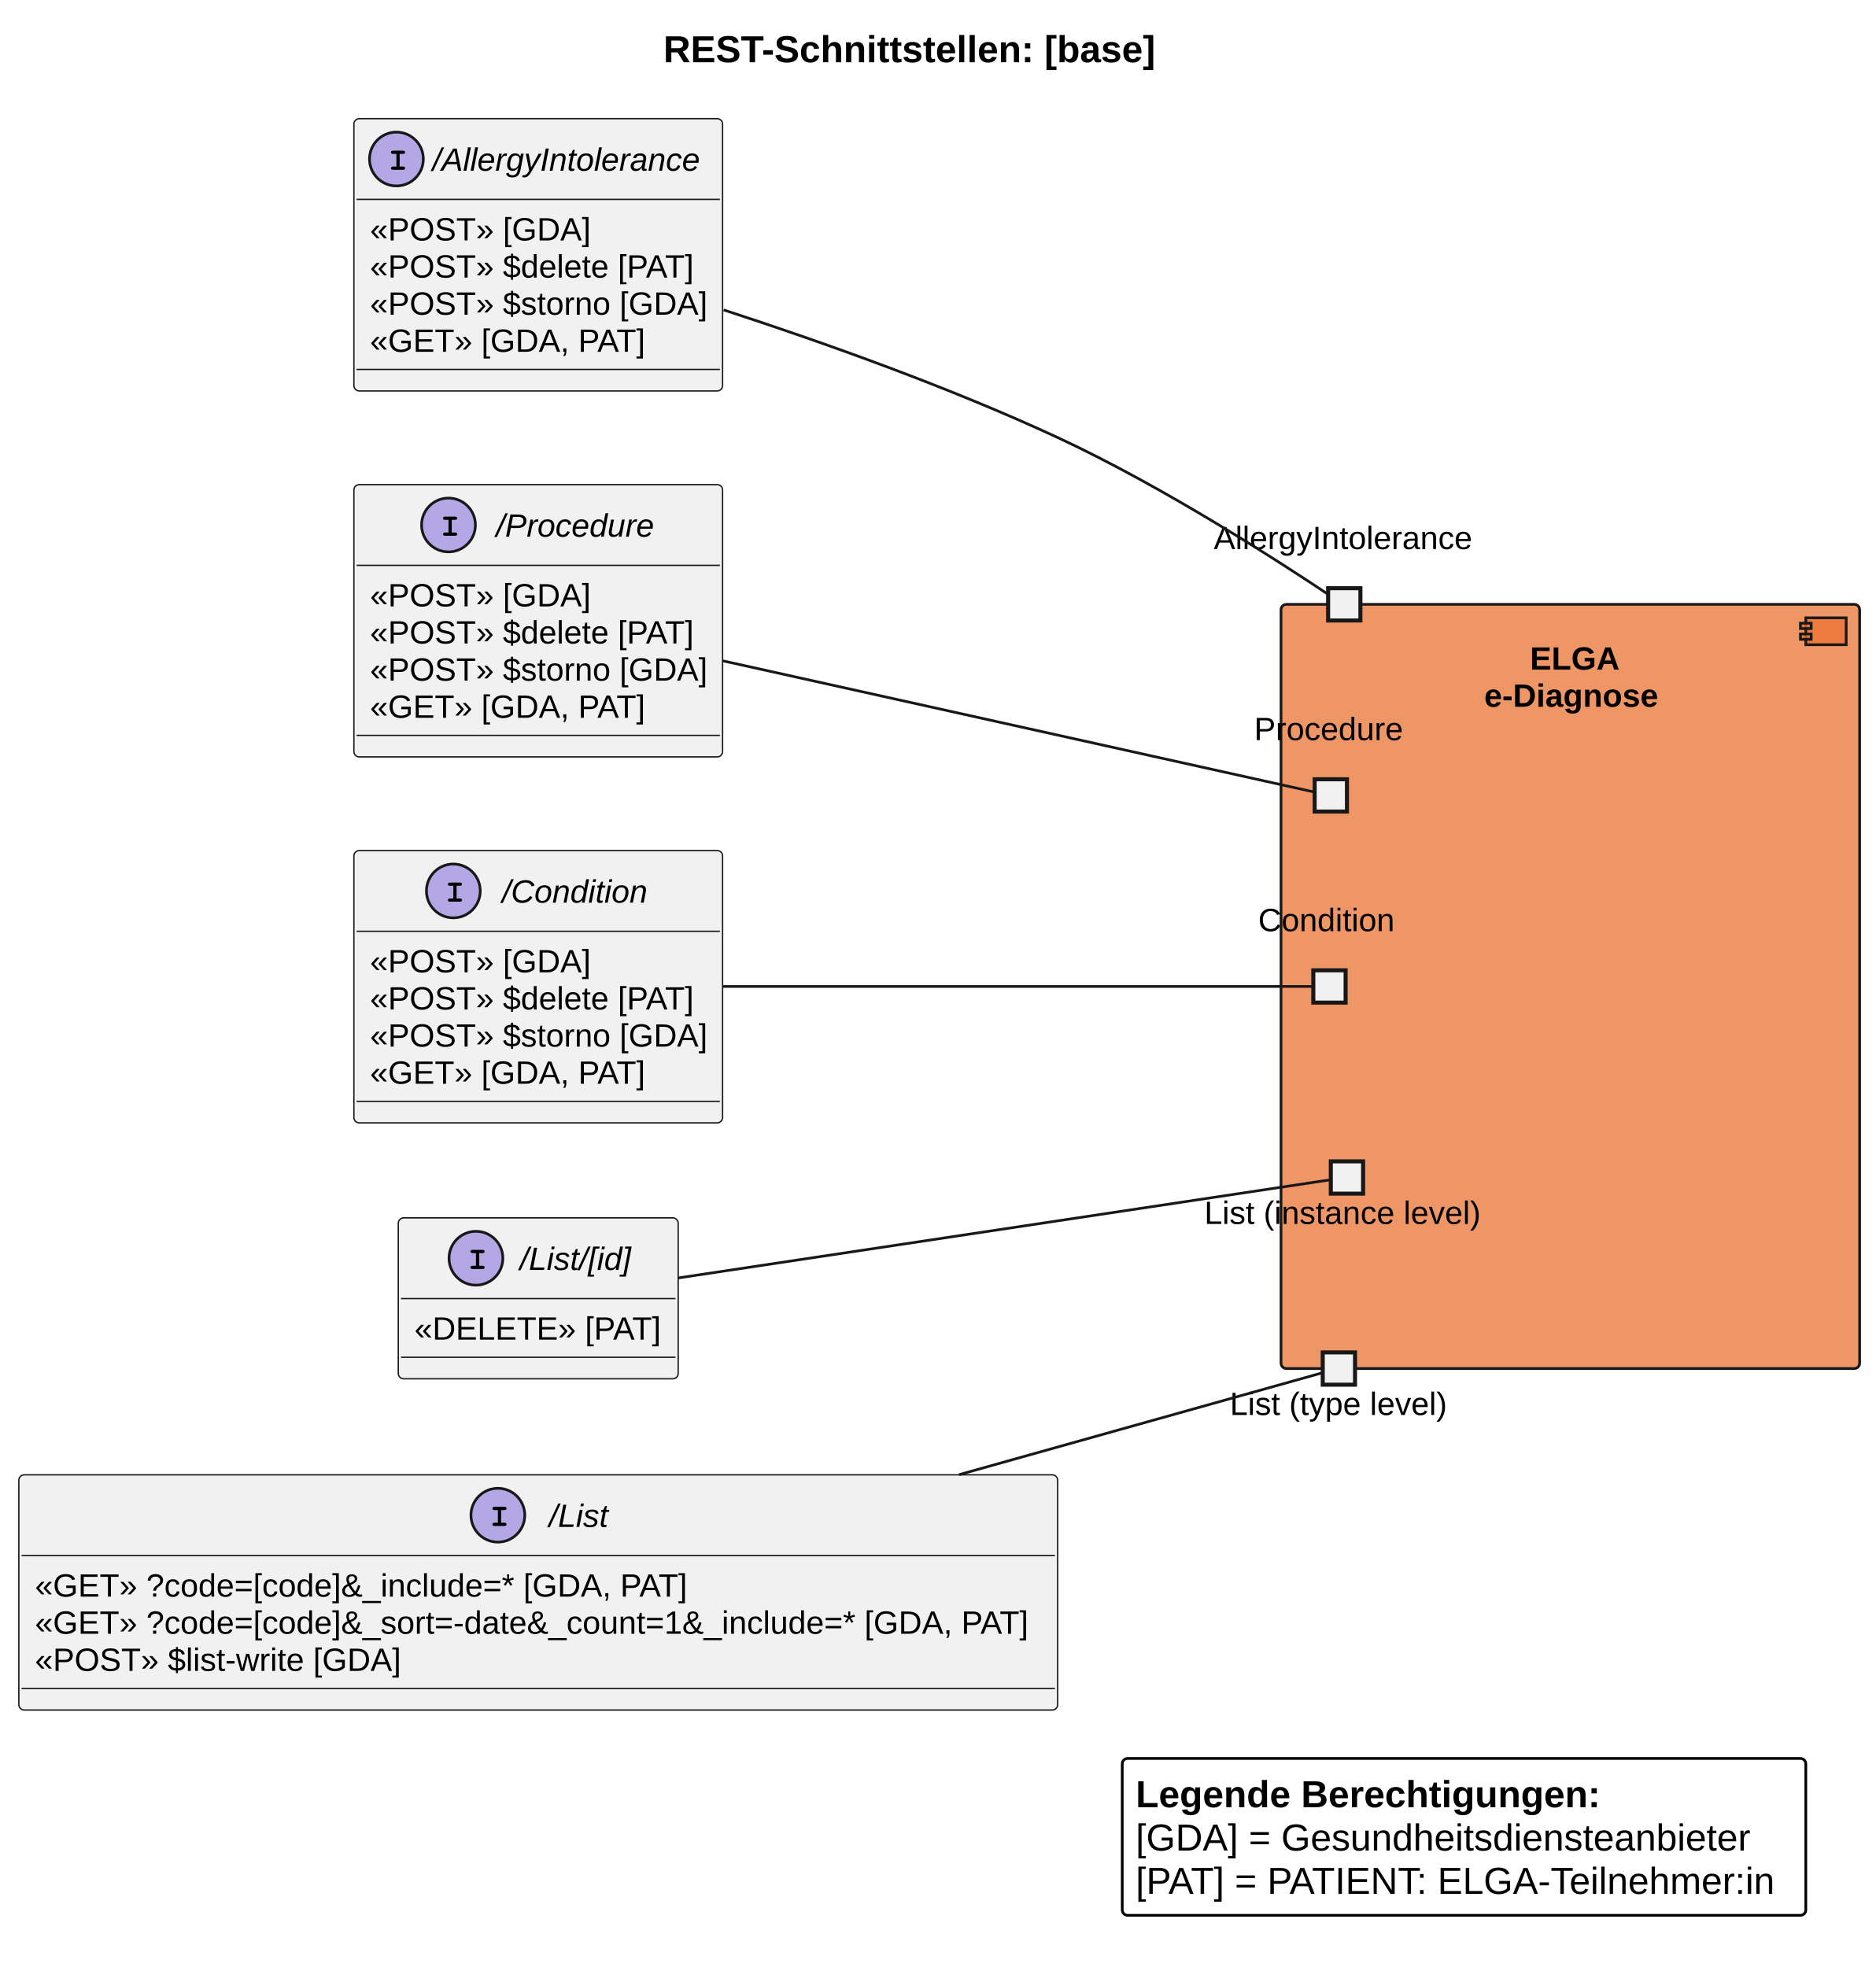
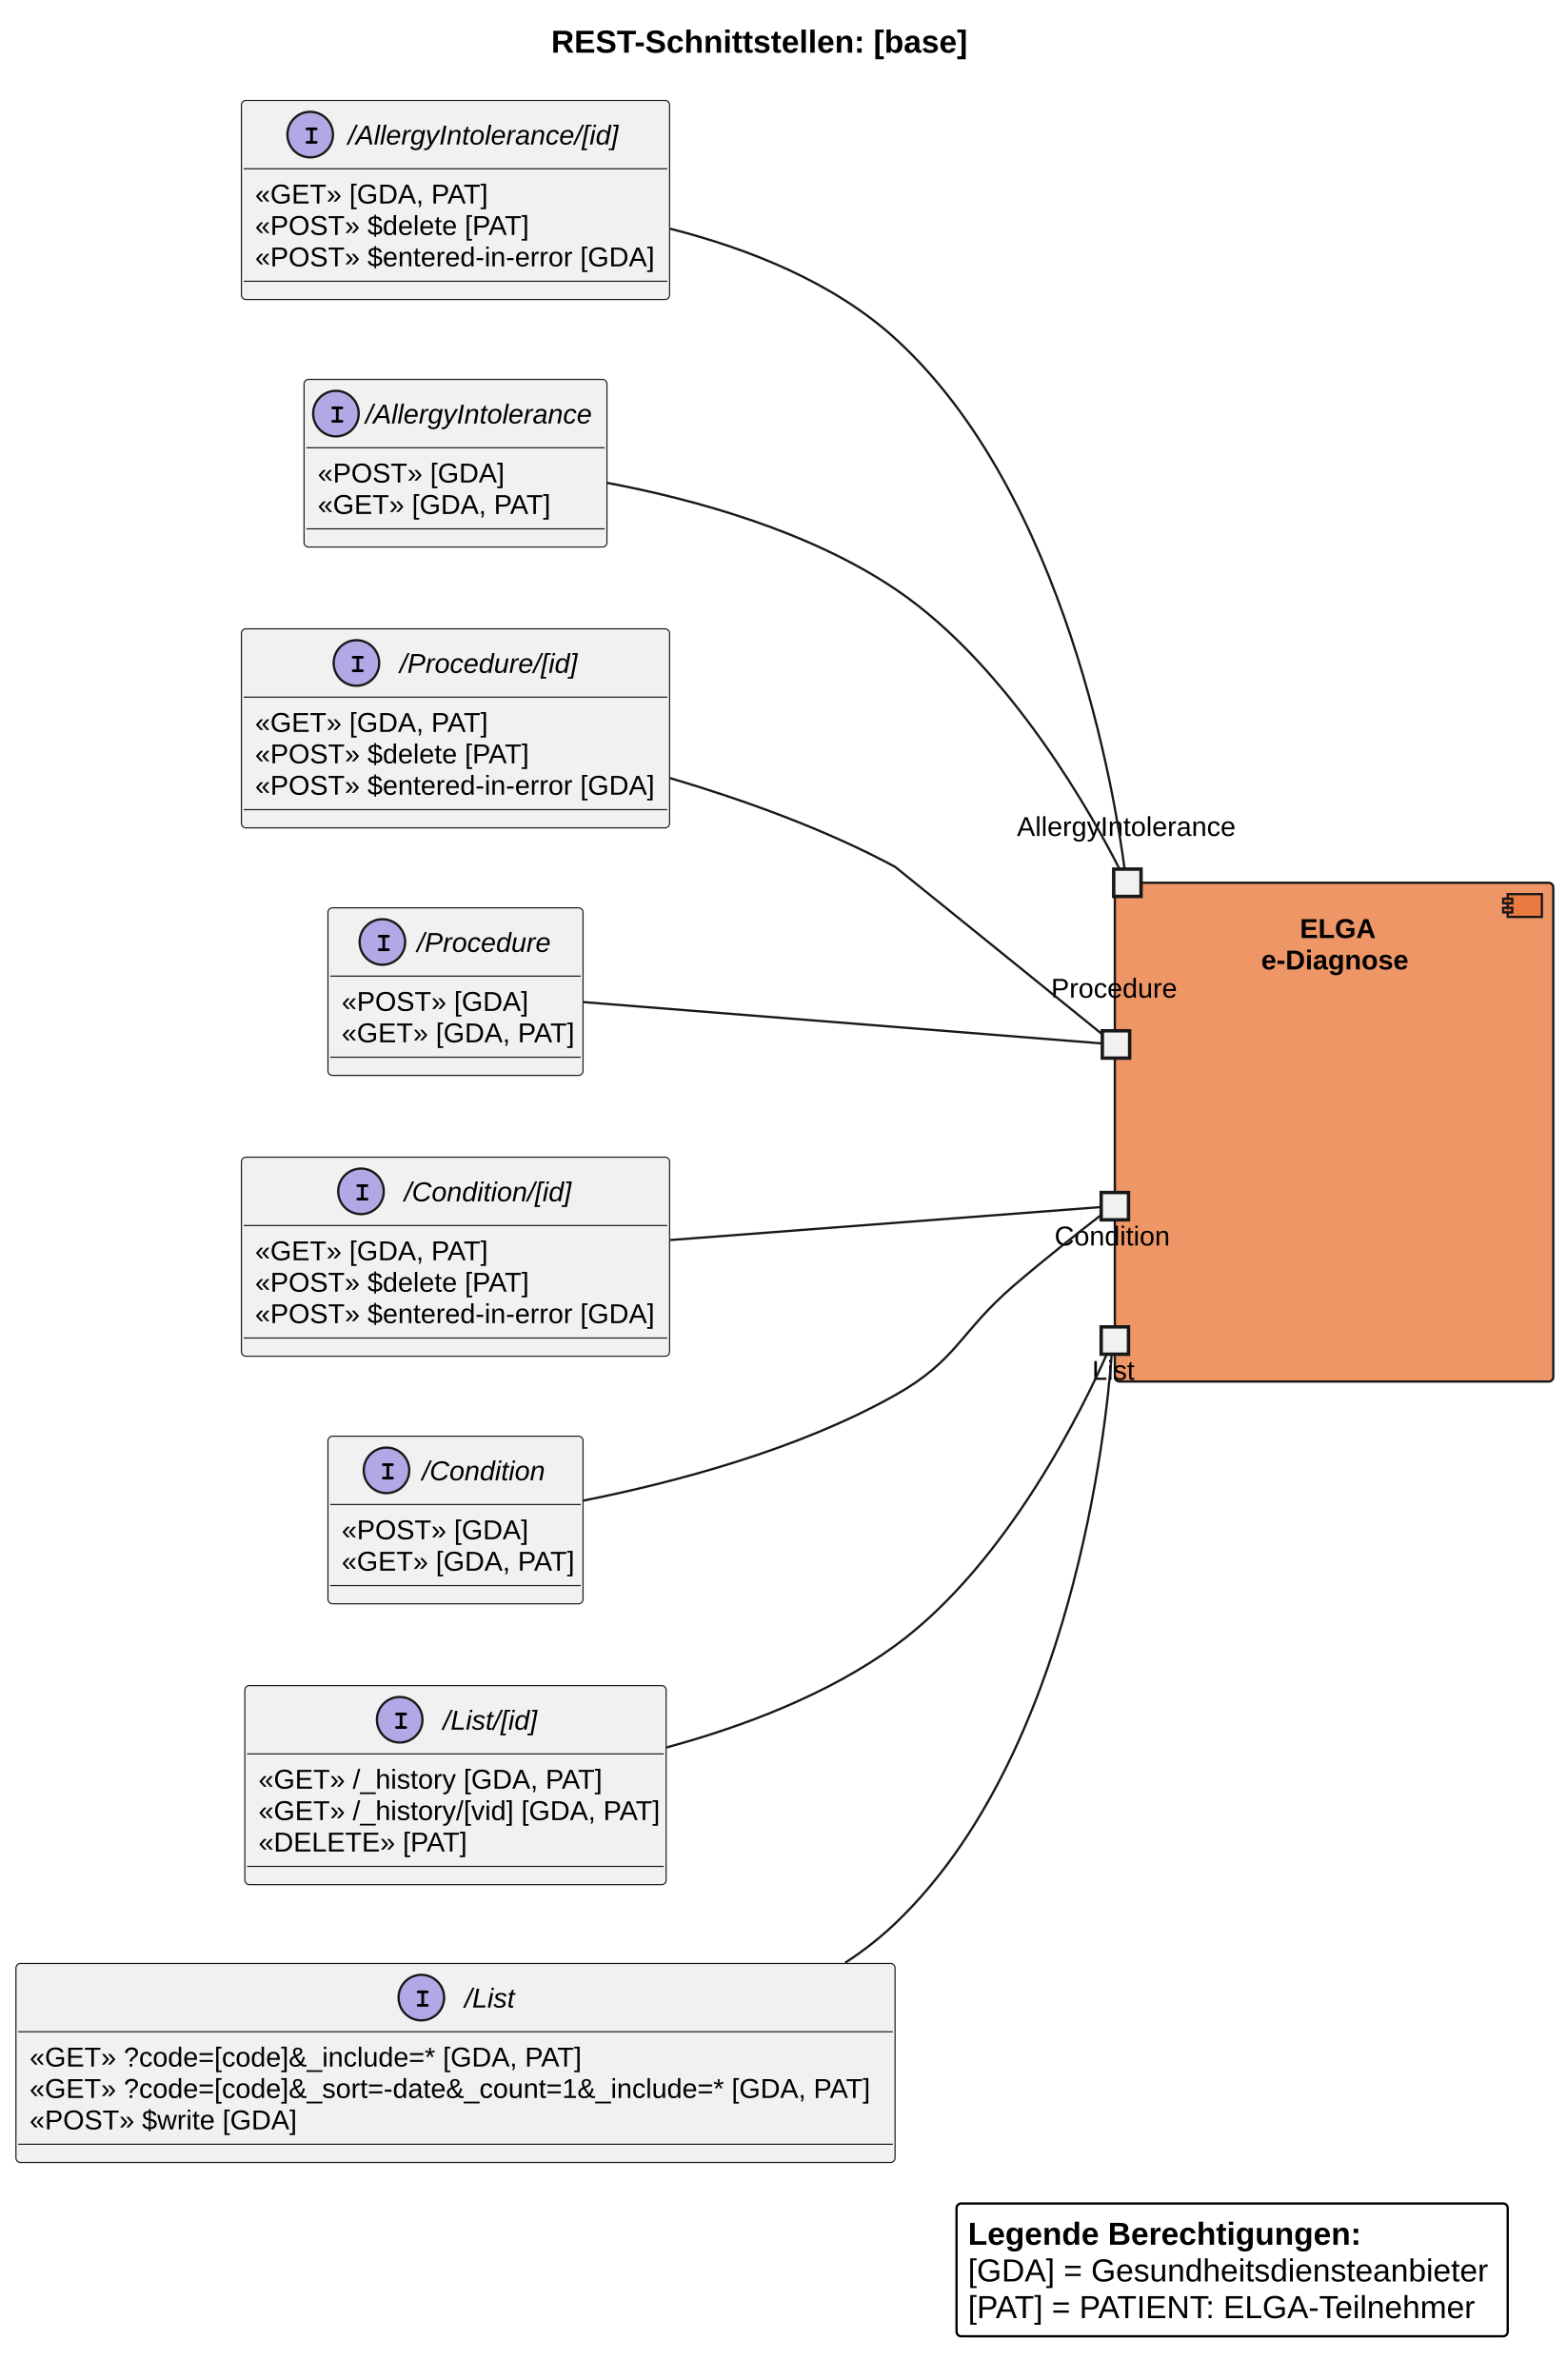
- <svg xmlns="http://www.w3.org/2000/svg" contentStyleType="text/css" height="731px" preserveAspectRatio="none" style="width:697px;height:731px;background:#FFFFFF;" version="1.1" viewBox="0 0 697 731" width="697px" zoomAndPan="magnify">
+ <svg xmlns="http://www.w3.org/2000/svg" contentStyleType="text/css" height="1045px" preserveAspectRatio="none" style="width:688px;height:1045px;background:#FFFFFF;" version="1.1" viewBox="0 0 688 1045" width="688px" zoomAndPan="magnify">
  <defs />
  <g>
-     <text fill="#000000" font-family="Arial" font-size="14" font-weight="bold" lengthAdjust="spacing" textLength="190" x="246.5" y="23.132">REST-Schnittstellen: [base]</text>
+     <text fill="#000000" font-family="Arial" font-size="14" font-weight="bold" lengthAdjust="spacing" textLength="190" x="242" y="23.132">REST-Schnittstellen: [base]</text>
    <g id="cluster_Server">
-       <rect fill="#E97232" fill-opacity="0.741" height="284" rx="2" ry="2" style="stroke:#181818;stroke-width:1.0;" width="215" x="476" y="224.599" />
-       <rect fill="#E97232" fill-opacity="0.741" height="10" style="stroke:#181818;stroke-width:1.0;" width="15" x="671" y="229.599" />
-       <rect fill="#E97232" fill-opacity="0.741" height="2" style="stroke:#181818;stroke-width:1.0;" width="4" x="669" y="231.599" />
-       <rect fill="#E97232" fill-opacity="0.741" height="2" style="stroke:#181818;stroke-width:1.0;" width="4" x="669" y="235.599" />
-       <text fill="#000000" font-family="Arial" font-size="12" font-weight="bold" lengthAdjust="spacing" textLength="30" x="568.5" y="248.855">ELGA</text>
-       <text fill="#000000" font-family="Arial" font-size="12" font-weight="bold" lengthAdjust="spacing" textLength="64" x="551.5" y="262.653">e-Diagnose</text>
+       <rect fill="#E97232" fill-opacity="0.741" height="219" rx="2" ry="2" style="stroke:#181818;stroke-width:1.0;" width="192.5" x="489.5" y="387.599" />
+       <rect fill="#E97232" fill-opacity="0.741" height="10" style="stroke:#181818;stroke-width:1.0;" width="15" x="662" y="392.599" />
+       <rect fill="#E97232" fill-opacity="0.741" height="2" style="stroke:#181818;stroke-width:1.0;" width="4" x="660" y="394.599" />
+       <rect fill="#E97232" fill-opacity="0.741" height="2" style="stroke:#181818;stroke-width:1.0;" width="4" x="660" y="398.599" />
+       <text fill="#000000" font-family="Arial" font-size="12" font-weight="bold" lengthAdjust="spacing" textLength="30" x="570.75" y="411.854">ELGA</text>
+       <text fill="#000000" font-family="Arial" font-size="12" font-weight="bold" lengthAdjust="spacing" textLength="64" x="553.75" y="425.653">e-Diagnose</text>
    </g>
-     <text fill="#000000" font-family="Arial" font-size="12" lengthAdjust="spacing" textLength="81" x="457" y="525.855">List (type level)</text>
-     <rect fill="#F1F1F1" height="12" style="stroke:#181818;stroke-width:1.5;" width="12" x="491.5" y="502.599" />
-     <text fill="#000000" font-family="Arial" font-size="12" lengthAdjust="spacing" textLength="106" x="447.5" y="454.854">List (instance level)</text>
-     <rect fill="#F1F1F1" height="12" style="stroke:#181818;stroke-width:1.5;" width="12" x="494.5" y="431.599" />
-     <text fill="#000000" font-family="Arial" font-size="12" lengthAdjust="spacing" textLength="53" x="467.5" y="346.056">Condition</text>
-     <rect fill="#F1F1F1" height="12" style="stroke:#181818;stroke-width:1.5;" width="12" x="488" y="360.599" />
-     <text fill="#000000" font-family="Arial" font-size="12" lengthAdjust="spacing" textLength="57" x="466" y="275.056">Procedure</text>
-     <rect fill="#F1F1F1" height="12" style="stroke:#181818;stroke-width:1.5;" width="12" x="488.5" y="289.599" />
-     <text fill="#000000" font-family="Arial" font-size="12" lengthAdjust="spacing" textLength="97" x="451" y="204.056">AllergyIntolerance</text>
-     <rect fill="#F1F1F1" height="12" style="stroke:#181818;stroke-width:1.5;" width="12" x="493.5" y="218.599" />
+     <text fill="#000000" font-family="Arial" font-size="12" lengthAdjust="spacing" textLength="20" x="479.5" y="605.855">List</text>
+     <rect fill="#F1F1F1" height="12" style="stroke:#181818;stroke-width:1.5;" width="12" x="483.5" y="582.599" />
+     <text fill="#000000" font-family="Arial" font-size="12" lengthAdjust="spacing" textLength="53" x="463" y="546.855">Condition</text>
+     <rect fill="#F1F1F1" height="12" style="stroke:#181818;stroke-width:1.5;" width="12" x="483.5" y="523.599" />
+     <text fill="#000000" font-family="Arial" font-size="12" lengthAdjust="spacing" textLength="57" x="461.5" y="438.056">Procedure</text>
+     <rect fill="#F1F1F1" height="12" style="stroke:#181818;stroke-width:1.5;" width="12" x="484" y="452.599" />
+     <text fill="#000000" font-family="Arial" font-size="12" lengthAdjust="spacing" textLength="97" x="446.5" y="367.056">AllergyIntolerance</text>
+     <rect fill="#F1F1F1" height="12" style="stroke:#181818;stroke-width:1.5;" width="12" x="489" y="381.599" />
    <g id="elem_List_type">
-       <rect codeLine="47" fill="#F1F1F1" height="87.397" id="List_type" rx="2" ry="2" style="stroke:#181818;stroke-width:0.5;" width="386" x="7" y="548.099" />
-       <ellipse cx="185" cy="563.099" fill="#B4A7E5" rx="10" ry="10" style="stroke:#181818;stroke-width:1.0;" />
-       <path d="M186.203,561.192 L186.203,565.895 L187.422,565.895 Q187.844,565.895 188.031,566.067 Q188.219,566.224 188.219,566.505 Q188.219,566.77 188.031,566.942 Q187.844,567.099 187.422,567.099 L183.781,567.099 Q183.359,567.099 183.172,566.942 Q182.984,566.77 182.984,566.489 Q182.984,566.224 183.172,566.067 Q183.359,565.895 183.781,565.895 L185,565.895 L185,561.192 L183.781,561.192 Q183.359,561.192 183.172,561.036 Q182.984,560.864 182.984,560.599 Q182.984,560.317 183.172,560.161 Q183.359,559.989 183.781,559.989 L187.422,559.989 Q187.844,559.989 188.031,560.161 Q188.219,560.317 188.219,560.599 Q188.219,560.864 188.031,561.036 Q187.844,561.192 187.422,561.192 L186.203,561.192 Z " fill="#000000" />
-       <text fill="#000000" font-family="Arial" font-size="12" font-style="italic" lengthAdjust="spacing" textLength="22" x="204" y="567.455">/List</text>
-       <line style="stroke:#181818;stroke-width:0.5;" x1="8" x2="392" y1="578.099" y2="578.099" />
-       <text fill="#000000" font-family="Arial" font-size="12" lengthAdjust="spacing" textLength="244" x="13" y="593.355">«GET» ?code=[code]&amp;_include=* [GDA, PAT]</text>
-       <text fill="#000000" font-family="Arial" font-size="12" lengthAdjust="spacing" textLength="374" x="13" y="607.153">«GET» ?code=[code]&amp;_sort=-date&amp;_count=1&amp;_include=* [GDA, PAT]</text>
-       <text fill="#000000" font-family="Arial" font-size="12" lengthAdjust="spacing" textLength="136" x="13" y="620.952">«POST» $list-write [GDA]</text>
-       <line style="stroke:#181818;stroke-width:0.5;" x1="8" x2="392" y1="627.495" y2="627.495" />
+       <rect codeLine="47" fill="#F1F1F1" height="87.397" id="List_type" rx="2" ry="2" style="stroke:#181818;stroke-width:0.5;" width="386" x="7" y="862.099" />
+       <ellipse cx="185" cy="877.099" fill="#B4A7E5" rx="10" ry="10" style="stroke:#181818;stroke-width:1.0;" />
+       <path d="M186.203,875.192 L186.203,879.895 L187.422,879.895 Q187.844,879.895 188.031,880.067 Q188.219,880.224 188.219,880.505 Q188.219,880.77 188.031,880.942 Q187.844,881.099 187.422,881.099 L183.781,881.099 Q183.359,881.099 183.172,880.942 Q182.984,880.77 182.984,880.489 Q182.984,880.224 183.172,880.067 Q183.359,879.895 183.781,879.895 L185,879.895 L185,875.192 L183.781,875.192 Q183.359,875.192 183.172,875.036 Q182.984,874.864 182.984,874.599 Q182.984,874.317 183.172,874.161 Q183.359,873.989 183.781,873.989 L187.422,873.989 Q187.844,873.989 188.031,874.161 Q188.219,874.317 188.219,874.599 Q188.219,874.864 188.031,875.036 Q187.844,875.192 187.422,875.192 L186.203,875.192 Z " fill="#000000" />
+       <text fill="#000000" font-family="Arial" font-size="12" font-style="italic" lengthAdjust="spacing" textLength="22" x="204" y="881.455">/List</text>
+       <line style="stroke:#181818;stroke-width:0.5;" x1="8" x2="392" y1="892.099" y2="892.099" />
+       <text fill="#000000" font-family="Arial" font-size="12" lengthAdjust="spacing" textLength="244" x="13" y="907.355">«GET» ?code=[code]&amp;_include=* [GDA, PAT]</text>
+       <text fill="#000000" font-family="Arial" font-size="12" lengthAdjust="spacing" textLength="374" x="13" y="921.153">«GET» ?code=[code]&amp;_sort=-date&amp;_count=1&amp;_include=* [GDA, PAT]</text>
+       <text fill="#000000" font-family="Arial" font-size="12" lengthAdjust="spacing" textLength="116" x="13" y="934.952">«POST» $write [GDA]</text>
+       <line style="stroke:#181818;stroke-width:0.5;" x1="8" x2="392" y1="941.495" y2="941.495" />
    </g>
    <g id="elem_List_instance">
-       <rect codeLine="53" fill="#F1F1F1" height="59.799" id="List_instance" rx="2" ry="2" style="stroke:#181818;stroke-width:0.5;" width="104" x="148" y="452.599" />
-       <ellipse cx="176.85" cy="467.599" fill="#B4A7E5" rx="10" ry="10" style="stroke:#181818;stroke-width:1.0;" />
-       <path d="M178.053,465.692 L178.053,470.396 L179.272,470.396 Q179.694,470.396 179.881,470.567 Q180.069,470.724 180.069,471.005 Q180.069,471.271 179.881,471.442 Q179.694,471.599 179.272,471.599 L175.631,471.599 Q175.209,471.599 175.022,471.442 Q174.834,471.271 174.834,470.989 Q174.834,470.724 175.022,470.567 Q175.209,470.396 175.631,470.396 L176.85,470.396 L176.85,465.692 L175.631,465.692 Q175.209,465.692 175.022,465.536 Q174.834,465.364 174.834,465.099 Q174.834,464.817 175.022,464.661 Q175.209,464.489 175.631,464.489 L179.272,464.489 Q179.694,464.489 179.881,464.661 Q180.069,464.817 180.069,465.099 Q180.069,465.364 179.881,465.536 Q179.694,465.692 179.272,465.692 L178.053,465.692 Z " fill="#000000" />
-       <text fill="#000000" font-family="Arial" font-size="12" font-style="italic" lengthAdjust="spacing" textLength="41" x="193.15" y="471.955">/List/[id]</text>
-       <line style="stroke:#181818;stroke-width:0.5;" x1="149" x2="251" y1="482.599" y2="482.599" />
-       <text fill="#000000" font-family="Arial" font-size="12" lengthAdjust="spacing" textLength="92" x="154" y="497.854">«DELETE» [PAT]</text>
-       <line style="stroke:#181818;stroke-width:0.5;" x1="149" x2="251" y1="504.397" y2="504.397" />
+       <rect codeLine="53" fill="#F1F1F1" height="87.397" id="List_instance" rx="2" ry="2" style="stroke:#181818;stroke-width:0.5;" width="185" x="107.5" y="740.099" />
+       <ellipse cx="175.5" cy="755.099" fill="#B4A7E5" rx="10" ry="10" style="stroke:#181818;stroke-width:1.0;" />
+       <path d="M176.703,753.192 L176.703,757.895 L177.922,757.895 Q178.344,757.895 178.531,758.067 Q178.719,758.224 178.719,758.505 Q178.719,758.77 178.531,758.942 Q178.344,759.099 177.922,759.099 L174.281,759.099 Q173.859,759.099 173.672,758.942 Q173.484,758.77 173.484,758.489 Q173.484,758.224 173.672,758.067 Q173.859,757.895 174.281,757.895 L175.5,757.895 L175.5,753.192 L174.281,753.192 Q173.859,753.192 173.672,753.036 Q173.484,752.864 173.484,752.599 Q173.484,752.317 173.672,752.161 Q173.859,751.989 174.281,751.989 L177.922,751.989 Q178.344,751.989 178.531,752.161 Q178.719,752.317 178.719,752.599 Q178.719,752.864 178.531,753.036 Q178.344,753.192 177.922,753.192 L176.703,753.192 Z " fill="#000000" />
+       <text fill="#000000" font-family="Arial" font-size="12" font-style="italic" lengthAdjust="spacing" textLength="41" x="194.5" y="759.455">/List/[id]</text>
+       <line style="stroke:#181818;stroke-width:0.5;" x1="108.5" x2="291.5" y1="770.099" y2="770.099" />
+       <text fill="#000000" font-family="Arial" font-size="12" lengthAdjust="spacing" textLength="149" x="113.5" y="785.355">«GET» /_history [GDA, PAT]</text>
+       <text fill="#000000" font-family="Arial" font-size="12" lengthAdjust="spacing" textLength="173" x="113.5" y="799.153">«GET» /_history/[vid] [GDA, PAT]</text>
+       <text fill="#000000" font-family="Arial" font-size="12" lengthAdjust="spacing" textLength="92" x="113.5" y="812.952">«DELETE» [PAT]</text>
+       <line style="stroke:#181818;stroke-width:0.5;" x1="108.5" x2="291.5" y1="819.495" y2="819.495" />
    </g>
-     <g id="elem_ICondition">
-       <rect codeLine="57" fill="#F1F1F1" height="101.195" id="ICondition" rx="2" ry="2" style="stroke:#181818;stroke-width:0.5;" width="137" x="131.5" y="316.099" />
-       <ellipse cx="168.45" cy="331.099" fill="#B4A7E5" rx="10" ry="10" style="stroke:#181818;stroke-width:1.0;" />
-       <path d="M169.653,329.192 L169.653,333.896 L170.872,333.896 Q171.294,333.896 171.481,334.067 Q171.669,334.224 171.669,334.505 Q171.669,334.771 171.481,334.942 Q171.294,335.099 170.872,335.099 L167.231,335.099 Q166.809,335.099 166.622,334.942 Q166.434,334.771 166.434,334.489 Q166.434,334.224 166.622,334.067 Q166.809,333.896 167.231,333.896 L168.45,333.896 L168.45,329.192 L167.231,329.192 Q166.809,329.192 166.622,329.036 Q166.434,328.864 166.434,328.599 Q166.434,328.317 166.622,328.161 Q166.809,327.989 167.231,327.989 L170.872,327.989 Q171.294,327.989 171.481,328.161 Q171.669,328.317 171.669,328.599 Q171.669,328.864 171.481,329.036 Q171.294,329.192 170.872,329.192 L169.653,329.192 Z " fill="#000000" />
-       <text fill="#000000" font-family="Arial" font-size="12" font-style="italic" lengthAdjust="spacing" textLength="56" x="186.55" y="335.455">/Condition</text>
-       <line style="stroke:#181818;stroke-width:0.5;" x1="132.5" x2="267.5" y1="346.099" y2="346.099" />
-       <text fill="#000000" font-family="Arial" font-size="12" lengthAdjust="spacing" textLength="80" x="137.5" y="361.354">«POST» [GDA]</text>
-       <text fill="#000000" font-family="Arial" font-size="12" lengthAdjust="spacing" textLength="121" x="137.5" y="375.153">«POST» $delete [PAT]</text>
-       <text fill="#000000" font-family="Arial" font-size="12" lengthAdjust="spacing" textLength="125" x="137.5" y="388.952">«POST» $storno [GDA]</text>
-       <text fill="#000000" font-family="Arial" font-size="12" lengthAdjust="spacing" textLength="100" x="137.5" y="402.751">«GET» [GDA, PAT]</text>
-       <line style="stroke:#181818;stroke-width:0.5;" x1="132.5" x2="267.5" y1="409.294" y2="409.294" />
+     <g id="elem_ICondition_instance">
+       <rect codeLine="59" fill="#F1F1F1" height="87.397" id="ICondition_instance" rx="2" ry="2" style="stroke:#181818;stroke-width:0.5;" width="188" x="106" y="508.099" />
+       <ellipse cx="158.5" cy="523.099" fill="#B4A7E5" rx="10" ry="10" style="stroke:#181818;stroke-width:1.0;" />
+       <path d="M159.703,521.192 L159.703,525.895 L160.922,525.895 Q161.344,525.895 161.531,526.067 Q161.719,526.224 161.719,526.505 Q161.719,526.77 161.531,526.942 Q161.344,527.099 160.922,527.099 L157.281,527.099 Q156.859,527.099 156.672,526.942 Q156.484,526.77 156.484,526.489 Q156.484,526.224 156.672,526.067 Q156.859,525.895 157.281,525.895 L158.5,525.895 L158.5,521.192 L157.281,521.192 Q156.859,521.192 156.672,521.036 Q156.484,520.864 156.484,520.599 Q156.484,520.317 156.672,520.161 Q156.859,519.989 157.281,519.989 L160.922,519.989 Q161.344,519.989 161.531,520.161 Q161.719,520.317 161.719,520.599 Q161.719,520.864 161.531,521.036 Q161.344,521.192 160.922,521.192 L159.703,521.192 Z " fill="#000000" />
+       <text fill="#000000" font-family="Arial" font-size="12" font-style="italic" lengthAdjust="spacing" textLength="75" x="177.5" y="527.455">/Condition/[id]</text>
+       <line style="stroke:#181818;stroke-width:0.5;" x1="107" x2="293" y1="538.099" y2="538.099" />
+       <text fill="#000000" font-family="Arial" font-size="12" lengthAdjust="spacing" textLength="100" x="112" y="553.355">«GET» [GDA, PAT]</text>
+       <text fill="#000000" font-family="Arial" font-size="12" lengthAdjust="spacing" textLength="121" x="112" y="567.153">«POST» $delete [PAT]</text>
+       <text fill="#000000" font-family="Arial" font-size="12" lengthAdjust="spacing" textLength="176" x="112" y="580.952">«POST» $entered-in-error [GDA]</text>
+       <line style="stroke:#181818;stroke-width:0.5;" x1="107" x2="293" y1="587.495" y2="587.495" />
    </g>
-     <g id="elem_IProcedure">
-       <rect codeLine="64" fill="#F1F1F1" height="101.195" id="IProcedure" rx="2" ry="2" style="stroke:#181818;stroke-width:0.5;" width="137" x="131.5" y="180.099" />
-       <ellipse cx="166.65" cy="195.099" fill="#B4A7E5" rx="10" ry="10" style="stroke:#181818;stroke-width:1.0;" />
-       <path d="M167.853,193.192 L167.853,197.895 L169.072,197.895 Q169.494,197.895 169.681,198.067 Q169.869,198.224 169.869,198.505 Q169.869,198.77 169.681,198.942 Q169.494,199.099 169.072,199.099 L165.431,199.099 Q165.009,199.099 164.822,198.942 Q164.634,198.77 164.634,198.489 Q164.634,198.224 164.822,198.067 Q165.009,197.895 165.431,197.895 L166.65,197.895 L166.65,193.192 L165.431,193.192 Q165.009,193.192 164.822,193.036 Q164.634,192.864 164.634,192.599 Q164.634,192.317 164.822,192.161 Q165.009,191.989 165.431,191.989 L169.072,191.989 Q169.494,191.989 169.681,192.161 Q169.869,192.317 169.869,192.599 Q169.869,192.864 169.681,193.036 Q169.494,193.192 169.072,193.192 L167.853,193.192 Z " fill="#000000" />
-       <text fill="#000000" font-family="Arial" font-size="12" font-style="italic" lengthAdjust="spacing" textLength="60" x="184.35" y="199.455">/Procedure</text>
-       <line style="stroke:#181818;stroke-width:0.5;" x1="132.5" x2="267.5" y1="210.099" y2="210.099" />
-       <text fill="#000000" font-family="Arial" font-size="12" lengthAdjust="spacing" textLength="80" x="137.5" y="225.355">«POST» [GDA]</text>
-       <text fill="#000000" font-family="Arial" font-size="12" lengthAdjust="spacing" textLength="121" x="137.5" y="239.153">«POST» $delete [PAT]</text>
-       <text fill="#000000" font-family="Arial" font-size="12" lengthAdjust="spacing" textLength="125" x="137.5" y="252.952">«POST» $storno [GDA]</text>
-       <text fill="#000000" font-family="Arial" font-size="12" lengthAdjust="spacing" textLength="100" x="137.5" y="266.751">«GET» [GDA, PAT]</text>
-       <line style="stroke:#181818;stroke-width:0.5;" x1="132.5" x2="267.5" y1="273.294" y2="273.294" />
+     <g id="elem_ICondition_type">
+       <rect codeLine="65" fill="#F1F1F1" height="73.598" id="ICondition_type" rx="2" ry="2" style="stroke:#181818;stroke-width:0.5;" width="112" x="144" y="630.599" />
+       <ellipse cx="169.7" cy="645.599" fill="#B4A7E5" rx="10" ry="10" style="stroke:#181818;stroke-width:1.0;" />
+       <path d="M170.903,643.692 L170.903,648.395 L172.122,648.395 Q172.544,648.395 172.731,648.567 Q172.919,648.724 172.919,649.005 Q172.919,649.27 172.731,649.442 Q172.544,649.599 172.122,649.599 L168.481,649.599 Q168.059,649.599 167.872,649.442 Q167.684,649.27 167.684,648.989 Q167.684,648.724 167.872,648.567 Q168.059,648.395 168.481,648.395 L169.7,648.395 L169.7,643.692 L168.481,643.692 Q168.059,643.692 167.872,643.536 Q167.684,643.364 167.684,643.099 Q167.684,642.817 167.872,642.661 Q168.059,642.489 168.481,642.489 L172.122,642.489 Q172.544,642.489 172.731,642.661 Q172.919,642.817 172.919,643.099 Q172.919,643.364 172.731,643.536 Q172.544,643.692 172.122,643.692 L170.903,643.692 Z " fill="#000000" />
+       <text fill="#000000" font-family="Arial" font-size="12" font-style="italic" lengthAdjust="spacing" textLength="56" x="185.3" y="649.955">/Condition</text>
+       <line style="stroke:#181818;stroke-width:0.5;" x1="145" x2="255" y1="660.599" y2="660.599" />
+       <text fill="#000000" font-family="Arial" font-size="12" lengthAdjust="spacing" textLength="80" x="150" y="675.855">«POST» [GDA]</text>
+       <text fill="#000000" font-family="Arial" font-size="12" lengthAdjust="spacing" textLength="100" x="150" y="689.653">«GET» [GDA, PAT]</text>
+       <line style="stroke:#181818;stroke-width:0.5;" x1="145" x2="255" y1="696.196" y2="696.196" />
    </g>
-     <g id="elem_IAllergyIntolerance">
-       <rect codeLine="71" fill="#F1F1F1" height="101.195" id="IAllergyIntolerance" rx="2" ry="2" style="stroke:#181818;stroke-width:0.5;" width="137" x="131.5" y="44.099" />
-       <ellipse cx="147.3" cy="59.099" fill="#B4A7E5" rx="10" ry="10" style="stroke:#181818;stroke-width:1.0;" />
-       <path d="M148.503,57.192 L148.503,61.895 L149.722,61.895 Q150.144,61.895 150.331,62.067 Q150.519,62.224 150.519,62.505 Q150.519,62.77 150.331,62.942 Q150.144,63.099 149.722,63.099 L146.081,63.099 Q145.659,63.099 145.472,62.942 Q145.284,62.77 145.284,62.489 Q145.284,62.224 145.472,62.067 Q145.659,61.895 146.081,61.895 L147.3,61.895 L147.3,57.192 L146.081,57.192 Q145.659,57.192 145.472,57.036 Q145.284,56.864 145.284,56.599 Q145.284,56.317 145.472,56.161 Q145.659,55.989 146.081,55.989 L149.722,55.989 Q150.144,55.989 150.331,56.161 Q150.519,56.317 150.519,56.599 Q150.519,56.864 150.331,57.036 Q150.144,57.192 149.722,57.192 L148.503,57.192 Z " fill="#000000" />
-       <text fill="#000000" font-family="Arial" font-size="12" font-style="italic" lengthAdjust="spacing" textLength="103" x="160.7" y="63.455">/AllergyIntolerance</text>
-       <line style="stroke:#181818;stroke-width:0.5;" x1="132.5" x2="267.5" y1="74.099" y2="74.099" />
-       <text fill="#000000" font-family="Arial" font-size="12" lengthAdjust="spacing" textLength="80" x="137.5" y="89.355">«POST» [GDA]</text>
-       <text fill="#000000" font-family="Arial" font-size="12" lengthAdjust="spacing" textLength="121" x="137.5" y="103.153">«POST» $delete [PAT]</text>
-       <text fill="#000000" font-family="Arial" font-size="12" lengthAdjust="spacing" textLength="125" x="137.5" y="116.952">«POST» $storno [GDA]</text>
-       <text fill="#000000" font-family="Arial" font-size="12" lengthAdjust="spacing" textLength="100" x="137.5" y="130.751">«GET» [GDA, PAT]</text>
-       <line style="stroke:#181818;stroke-width:0.5;" x1="132.5" x2="267.5" y1="137.294" y2="137.294" />
+     <g id="elem_IProcedure_instance">
+       <rect codeLine="70" fill="#F1F1F1" height="87.397" id="IProcedure_instance" rx="2" ry="2" style="stroke:#181818;stroke-width:0.5;" width="188" x="106" y="276.099" />
+       <ellipse cx="156.5" cy="291.099" fill="#B4A7E5" rx="10" ry="10" style="stroke:#181818;stroke-width:1.0;" />
+       <path d="M157.703,289.192 L157.703,293.896 L158.922,293.896 Q159.344,293.896 159.531,294.067 Q159.719,294.224 159.719,294.505 Q159.719,294.771 159.531,294.942 Q159.344,295.099 158.922,295.099 L155.281,295.099 Q154.859,295.099 154.672,294.942 Q154.484,294.771 154.484,294.489 Q154.484,294.224 154.672,294.067 Q154.859,293.896 155.281,293.896 L156.5,293.896 L156.5,289.192 L155.281,289.192 Q154.859,289.192 154.672,289.036 Q154.484,288.864 154.484,288.599 Q154.484,288.317 154.672,288.161 Q154.859,287.989 155.281,287.989 L158.922,287.989 Q159.344,287.989 159.531,288.161 Q159.719,288.317 159.719,288.599 Q159.719,288.864 159.531,289.036 Q159.344,289.192 158.922,289.192 L157.703,289.192 Z " fill="#000000" />
+       <text fill="#000000" font-family="Arial" font-size="12" font-style="italic" lengthAdjust="spacing" textLength="79" x="175.5" y="295.455">/Procedure/[id]</text>
+       <line style="stroke:#181818;stroke-width:0.5;" x1="107" x2="293" y1="306.099" y2="306.099" />
+       <text fill="#000000" font-family="Arial" font-size="12" lengthAdjust="spacing" textLength="100" x="112" y="321.354">«GET» [GDA, PAT]</text>
+       <text fill="#000000" font-family="Arial" font-size="12" lengthAdjust="spacing" textLength="121" x="112" y="335.153">«POST» $delete [PAT]</text>
+       <text fill="#000000" font-family="Arial" font-size="12" lengthAdjust="spacing" textLength="176" x="112" y="348.952">«POST» $entered-in-error [GDA]</text>
+       <line style="stroke:#181818;stroke-width:0.5;" x1="107" x2="293" y1="355.495" y2="355.495" />
+     </g>
+     <g id="elem_IProcedure_type">
+       <rect codeLine="76" fill="#F1F1F1" height="73.598" id="IProcedure_type" rx="2" ry="2" style="stroke:#181818;stroke-width:0.5;" width="112" x="144" y="398.599" />
+       <ellipse cx="167.9" cy="413.599" fill="#B4A7E5" rx="10" ry="10" style="stroke:#181818;stroke-width:1.0;" />
+       <path d="M169.103,411.692 L169.103,416.396 L170.322,416.396 Q170.744,416.396 170.931,416.567 Q171.119,416.724 171.119,417.005 Q171.119,417.271 170.931,417.442 Q170.744,417.599 170.322,417.599 L166.681,417.599 Q166.259,417.599 166.072,417.442 Q165.884,417.271 165.884,416.989 Q165.884,416.724 166.072,416.567 Q166.259,416.396 166.681,416.396 L167.9,416.396 L167.9,411.692 L166.681,411.692 Q166.259,411.692 166.072,411.536 Q165.884,411.364 165.884,411.099 Q165.884,410.817 166.072,410.661 Q166.259,410.489 166.681,410.489 L170.322,410.489 Q170.744,410.489 170.931,410.661 Q171.119,410.817 171.119,411.099 Q171.119,411.364 170.931,411.536 Q170.744,411.692 170.322,411.692 L169.103,411.692 Z " fill="#000000" />
+       <text fill="#000000" font-family="Arial" font-size="12" font-style="italic" lengthAdjust="spacing" textLength="60" x="183.1" y="417.955">/Procedure</text>
+       <line style="stroke:#181818;stroke-width:0.5;" x1="145" x2="255" y1="428.599" y2="428.599" />
+       <text fill="#000000" font-family="Arial" font-size="12" lengthAdjust="spacing" textLength="80" x="150" y="443.854">«POST» [GDA]</text>
+       <text fill="#000000" font-family="Arial" font-size="12" lengthAdjust="spacing" textLength="100" x="150" y="457.653">«GET» [GDA, PAT]</text>
+       <line style="stroke:#181818;stroke-width:0.5;" x1="145" x2="255" y1="464.196" y2="464.196" />
+     </g>
+     <g id="elem_IAllergyIntolerance_instance">
+       <rect codeLine="81" fill="#F1F1F1" height="87.397" id="IAllergyIntolerance_instance" rx="2" ry="2" style="stroke:#181818;stroke-width:0.5;" width="188" x="106" y="44.099" />
+       <ellipse cx="136.2" cy="59.099" fill="#B4A7E5" rx="10" ry="10" style="stroke:#181818;stroke-width:1.0;" />
+       <path d="M137.403,57.192 L137.403,61.895 L138.622,61.895 Q139.044,61.895 139.231,62.067 Q139.419,62.224 139.419,62.505 Q139.419,62.77 139.231,62.942 Q139.044,63.099 138.622,63.099 L134.981,63.099 Q134.559,63.099 134.372,62.942 Q134.184,62.77 134.184,62.489 Q134.184,62.224 134.372,62.067 Q134.559,61.895 134.981,61.895 L136.2,61.895 L136.2,57.192 L134.981,57.192 Q134.559,57.192 134.372,57.036 Q134.184,56.864 134.184,56.599 Q134.184,56.317 134.372,56.161 Q134.559,55.989 134.981,55.989 L138.622,55.989 Q139.044,55.989 139.231,56.161 Q139.419,56.317 139.419,56.599 Q139.419,56.864 139.231,57.036 Q139.044,57.192 138.622,57.192 L137.403,57.192 Z " fill="#000000" />
+       <text fill="#000000" font-family="Arial" font-size="12" font-style="italic" lengthAdjust="spacing" textLength="122" x="152.8" y="63.455">/AllergyIntolerance/[id]</text>
+       <line style="stroke:#181818;stroke-width:0.5;" x1="107" x2="293" y1="74.099" y2="74.099" />
+       <text fill="#000000" font-family="Arial" font-size="12" lengthAdjust="spacing" textLength="100" x="112" y="89.355">«GET» [GDA, PAT]</text>
+       <text fill="#000000" font-family="Arial" font-size="12" lengthAdjust="spacing" textLength="121" x="112" y="103.153">«POST» $delete [PAT]</text>
+       <text fill="#000000" font-family="Arial" font-size="12" lengthAdjust="spacing" textLength="176" x="112" y="116.952">«POST» $entered-in-error [GDA]</text>
+       <line style="stroke:#181818;stroke-width:0.5;" x1="107" x2="293" y1="123.495" y2="123.495" />
+     </g>
+     <g id="elem_IAllergyIntolerance_type">
+       <rect codeLine="87" fill="#F1F1F1" height="73.598" id="IAllergyIntolerance_type" rx="2" ry="2" style="stroke:#181818;stroke-width:0.5;" width="133" x="133.5" y="166.599" />
+       <ellipse cx="147.5" cy="181.599" fill="#B4A7E5" rx="10" ry="10" style="stroke:#181818;stroke-width:1.0;" />
+       <path d="M148.703,179.692 L148.703,184.395 L149.922,184.395 Q150.344,184.395 150.531,184.567 Q150.719,184.724 150.719,185.005 Q150.719,185.27 150.531,185.442 Q150.344,185.599 149.922,185.599 L146.281,185.599 Q145.859,185.599 145.672,185.442 Q145.484,185.27 145.484,184.989 Q145.484,184.724 145.672,184.567 Q145.859,184.395 146.281,184.395 L147.5,184.395 L147.5,179.692 L146.281,179.692 Q145.859,179.692 145.672,179.536 Q145.484,179.364 145.484,179.099 Q145.484,178.817 145.672,178.661 Q145.859,178.489 146.281,178.489 L149.922,178.489 Q150.344,178.489 150.531,178.661 Q150.719,178.817 150.719,179.099 Q150.719,179.364 150.531,179.536 Q150.344,179.692 149.922,179.692 L148.703,179.692 Z " fill="#000000" />
+       <text fill="#000000" font-family="Arial" font-size="12" font-style="italic" lengthAdjust="spacing" textLength="103" x="160.5" y="185.955">/AllergyIntolerance</text>
+       <line style="stroke:#181818;stroke-width:0.5;" x1="134.5" x2="265.5" y1="196.599" y2="196.599" />
+       <text fill="#000000" font-family="Arial" font-size="12" lengthAdjust="spacing" textLength="80" x="139.5" y="211.855">«POST» [GDA]</text>
+       <text fill="#000000" font-family="Arial" font-size="12" lengthAdjust="spacing" textLength="100" x="139.5" y="225.653">«GET» [GDA, PAT]</text>
+       <line style="stroke:#181818;stroke-width:0.5;" x1="134.5" x2="265.5" y1="232.196" y2="232.196" />
    </g>
    <g id="link_List_type_p1">
-       <path codeLine="88" d="M356.37,548.029 C415.83,531.359 473.7,515.129 491.46,510.149 " fill="none" id="List_type-p1" style="stroke:#181818;stroke-width:1.0;" />
+       <path codeLine="101" d="M371.07,861.829 C378.91,856.709 386.29,850.989 393,844.599 C471,770.359 485.76,626.499 488.1,594.849 " fill="none" id="List_type-p1" style="stroke:#181818;stroke-width:1.0;" />
    </g>
-     <g id="link_List_instance_p5">
-       <path codeLine="89" d="M252.06,474.919 C328.12,463.469 465.37,442.809 494.48,438.429 " fill="none" id="List_instance-p5" style="stroke:#181818;stroke-width:1.0;" />
+     <g id="link_List_instance_p1">
+       <path codeLine="102" d="M292.59,767.269 C326.4,758.099 363.6,744.019 393,722.599 C442.87,686.269 476.57,615.849 485.89,594.729 " fill="none" id="List_instance-p1" style="stroke:#181818;stroke-width:1.0;" />
    </g>
-     <g id="link_ICondition_p2">
-       <path codeLine="90" d="M268.72,366.599 C345.21,366.599 462.39,366.599 487.96,366.599 " fill="none" id="ICondition-p2" style="stroke:#181818;stroke-width:1.0;" />
+     <g id="link_ICondition_type_p2">
+       <path codeLine="103" d="M256.2,658.869 C296.08,650.909 350.23,636.649 393,612.599 C420.42,597.189 421.18,585.139 445,564.599 C458.51,552.949 475.07,539.969 483.32,533.579 " fill="none" id="ICondition_type-p2" style="stroke:#181818;stroke-width:1.0;" />
    </g>
-     <g id="link_IProcedure_p3">
-       <path codeLine="91" d="M268.59,245.589 C344.64,262.469 461.13,288.309 488.23,294.319 " fill="none" id="IProcedure-p3" style="stroke:#181818;stroke-width:1.0;" />
+     <g id="link_ICondition_instance_p2">
+       <path codeLine="104" d="M294.34,544.459 C367.47,538.859 460.52,531.739 483.3,529.999 " fill="none" id="ICondition_instance-p2" style="stroke:#181818;stroke-width:1.0;" />
    </g>
-     <g id="link_IAllergyIntolerance_p4">
-       <path codeLine="92" d="M268.88,115.169 C306.19,127.329 352.91,143.979 393,162.599 C433.22,181.279 478.06,210.529 493.46,220.849 " fill="none" id="IAllergyIntolerance-p4" style="stroke:#181818;stroke-width:1.0;" />
+     <g id="link_IProcedure_type_p3">
+       <path codeLine="105" d="M256.28,440.009 C330.24,445.899 455.38,455.879 483.69,458.139 " fill="none" id="IProcedure_type-p3" style="stroke:#181818;stroke-width:1.0;" />
    </g>
-     <rect fill="none" height="58.296" id="_legend" rx="2" ry="2" style="stroke:#000000;stroke-width:1.0;" width="254" x="417" y="653.495" />
-     <text fill="#000000" font-family="Arial" font-size="14" font-weight="bold" lengthAdjust="spacing" textLength="184" x="422" y="671.627">Legende Berechtigungen:</text>
-     <text fill="#000000" font-family="Arial" font-size="14" lengthAdjust="spacing" textLength="232" x="422" y="687.726">[GDA] = Gesundheitsdiensteanbieter</text>
-     <text fill="#000000" font-family="Arial" font-size="14" lengthAdjust="spacing" textLength="244" x="422" y="703.824">[PAT] = PATIENT: ELGA-Teilnehmer:in</text>
+     <g id="link_IProcedure_instance_p3">
+       <path codeLine="106" d="M294.17,341.629 C326.53,351.219 362.36,364.109 393,380.599 C393.32,380.769 463.07,437.209 483.77,453.969 " fill="none" id="IProcedure_instance-p3" style="stroke:#181818;stroke-width:1.0;" />
+     </g>
+     <g id="link_IAllergyIntolerance_type_p4">
+       <path codeLine="107" d="M266.66,212.019 C305.9,219.459 355.3,233.269 393,258.599 C443.86,292.769 480.88,360.529 491.44,381.359 " fill="none" id="IAllergyIntolerance_type-p4" style="stroke:#181818;stroke-width:1.0;" />
+     </g>
+     <g id="link_IAllergyIntolerance_instance_p4">
+       <path codeLine="108" d="M294.25,100.429 C328.66,109.179 365.84,123.879 393,148.599 C468.34,217.179 489.76,350.939 493.75,381.349 " fill="none" id="IAllergyIntolerance_instance-p4" style="stroke:#181818;stroke-width:1.0;" />
+     </g>
+     <rect fill="none" height="58.296" id="_legend" rx="2" ry="2" style="stroke:#000000;stroke-width:1.0;" width="242" x="420" y="967.495" />
+     <text fill="#000000" font-family="Arial" font-size="14" font-weight="bold" lengthAdjust="spacing" textLength="184" x="425" y="985.627">Legende Berechtigungen:</text>
+     <text fill="#000000" font-family="Arial" font-size="14" lengthAdjust="spacing" textLength="232" x="425" y="1001.726">[GDA] = Gesundheitsdiensteanbieter</text>
+     <text fill="#000000" font-family="Arial" font-size="14" lengthAdjust="spacing" textLength="229" x="425" y="1017.824">[PAT] = PATIENT: ELGA-Teilnehmer</text>
  </g>
</svg>
